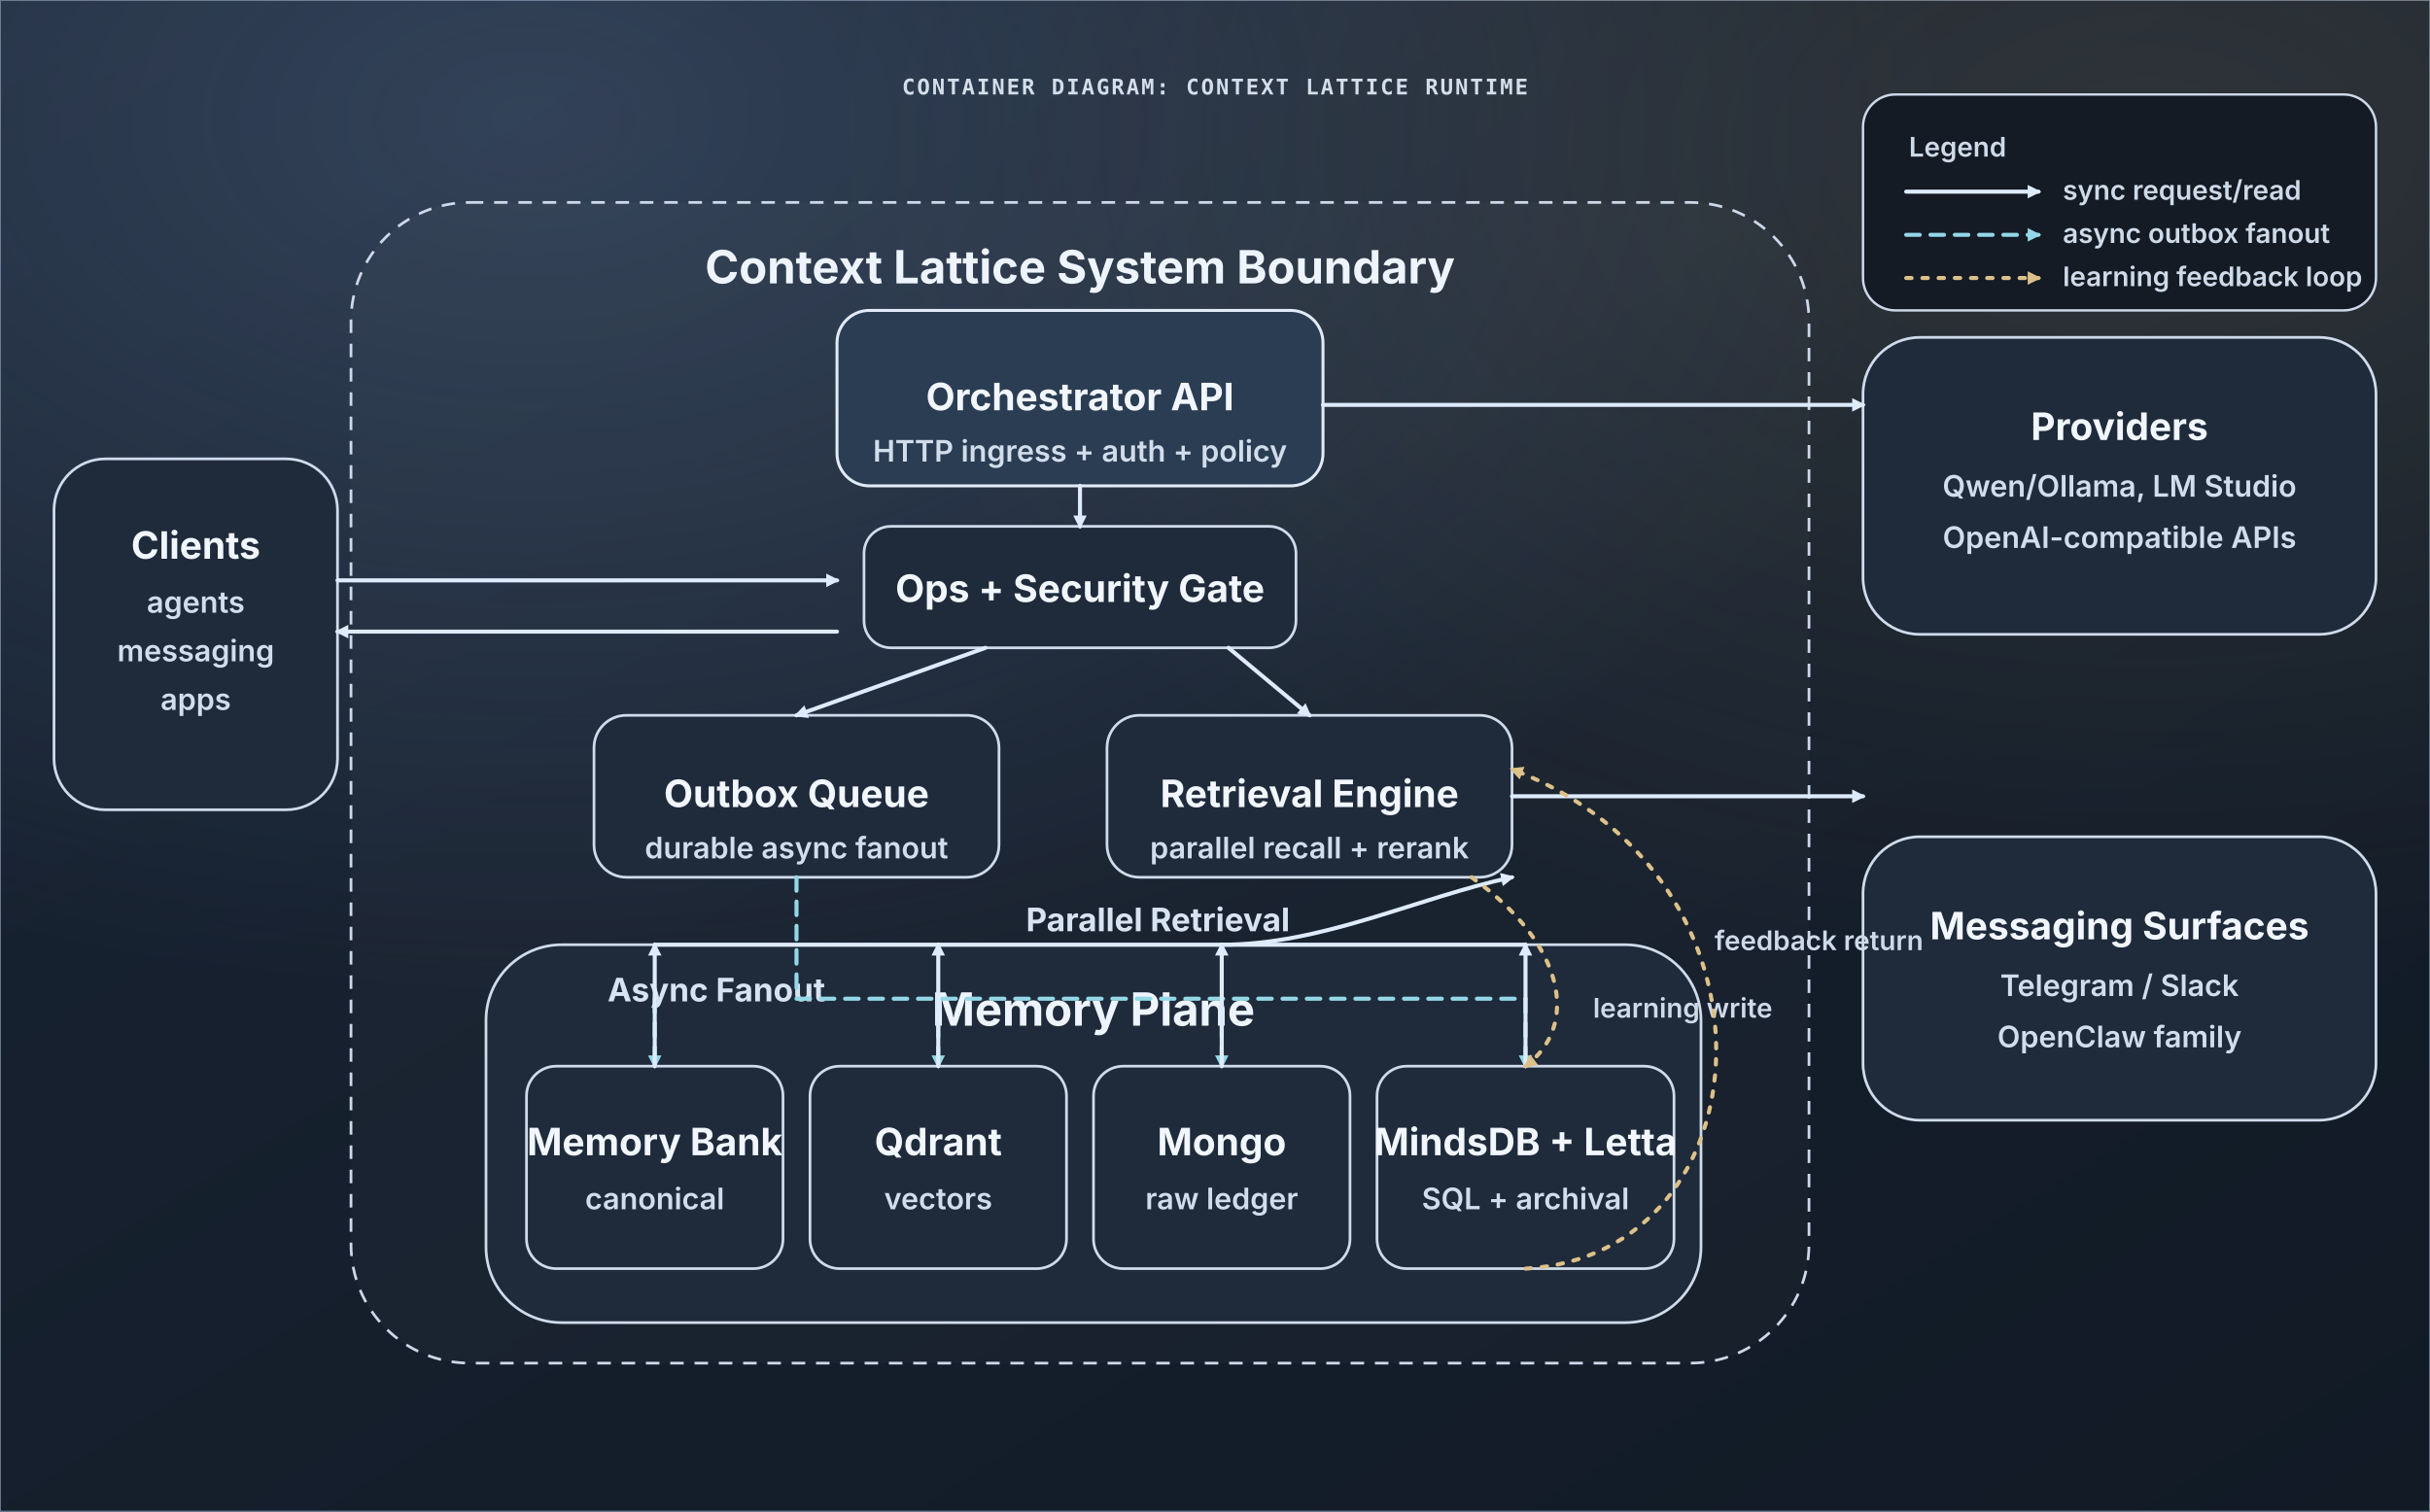
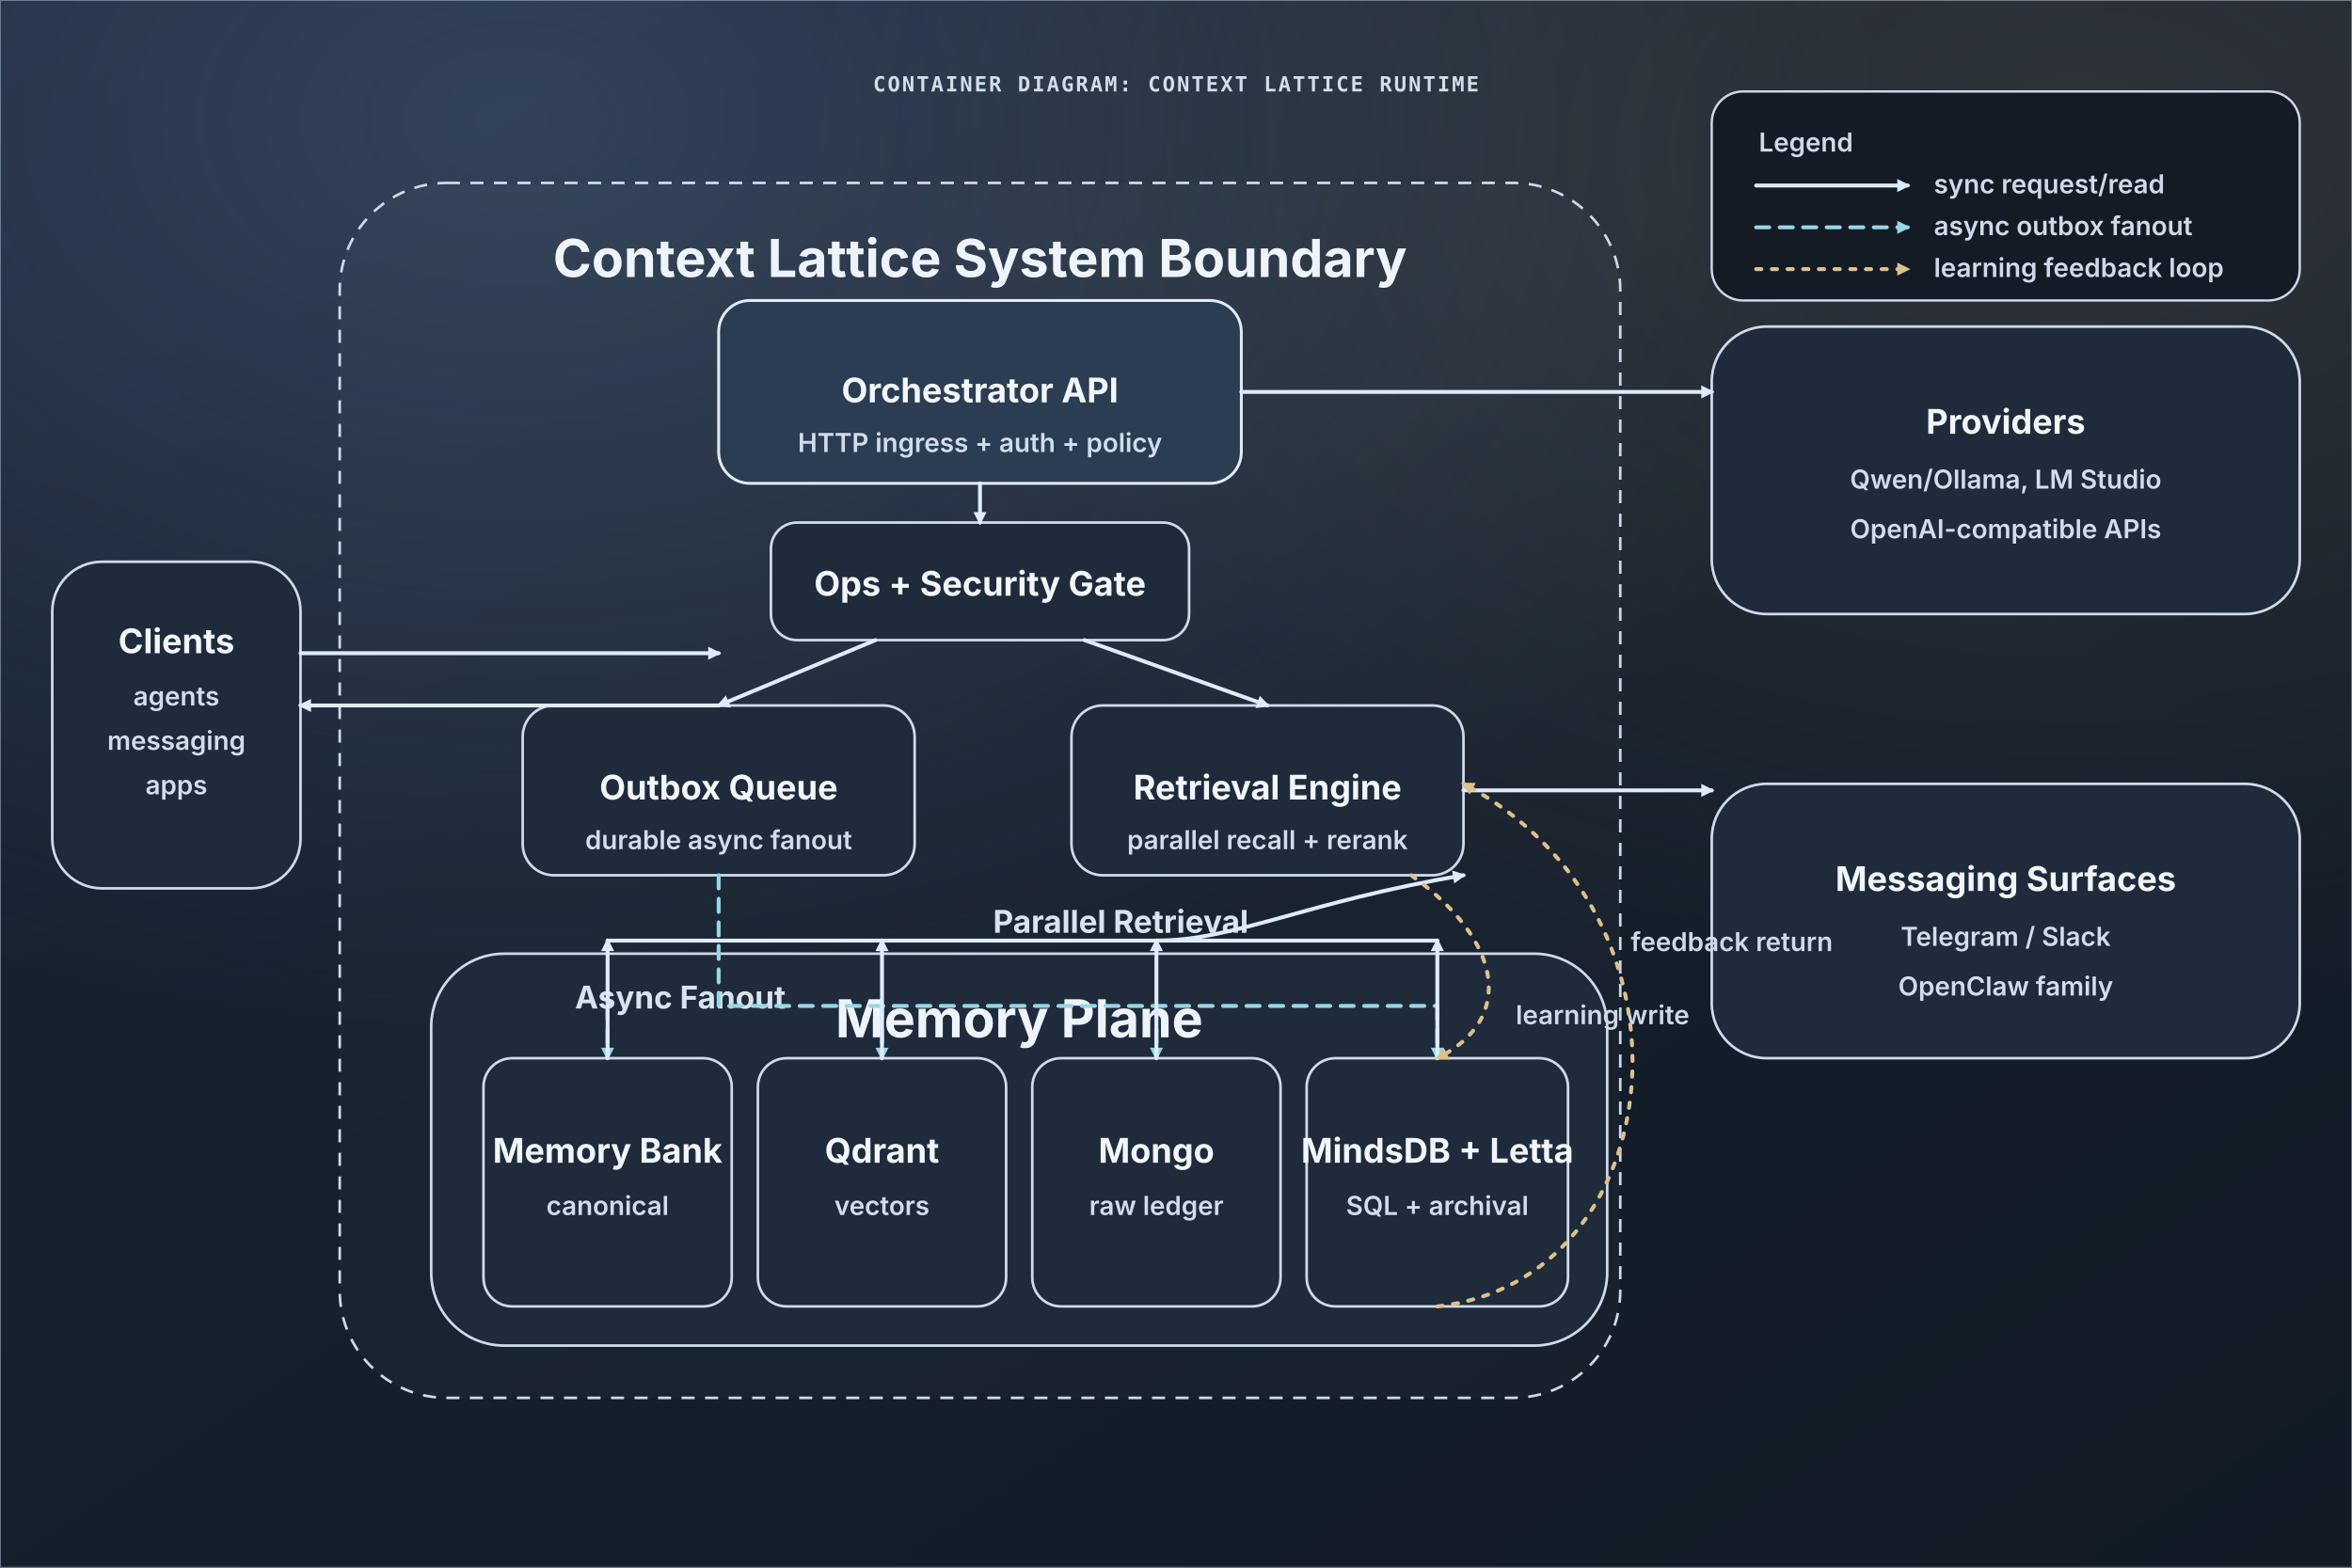
- <svg xmlns="http://www.w3.org/2000/svg" width="1800" height="1120" viewBox="0 0 1800 1120" role="img" aria-label="Container and data-plane diagram showing ingress, write fanout, retrieval synthesis, and learning loop">
+ <svg xmlns="http://www.w3.org/2000/svg" width="1800" height="1200" viewBox="0 0 1800 1200" role="img" aria-label="Container and data-plane diagram showing ingress, durable fanout, retrieval synthesis, and learning loop">
  <defs>
    <linearGradient id="bg" x1="0%" y1="0%" x2="100%" y2="100%">
      <stop offset="0%" stop-color="#192434" />
      <stop offset="100%" stop-color="#111a25" />
    </linearGradient>
    <radialGradient id="glowA" cx="22%" cy="8%" r="58%">
      <stop offset="0%" stop-color="#88a5d2" stop-opacity="0.24" />
      <stop offset="100%" stop-color="#88a5d2" stop-opacity="0" />
    </radialGradient>
    <radialGradient id="glowB" cx="88%" cy="10%" r="54%">
      <stop offset="0%" stop-color="#d2b883" stop-opacity="0.14" />
      <stop offset="100%" stop-color="#d2b883" stop-opacity="0" />
    </radialGradient>
    <marker id="arrowSync" markerWidth="10" markerHeight="10" refX="8" refY="5" orient="auto" markerUnits="userSpaceOnUse">
      <path d="M0 0 L10 5 L0 10 Z" fill="#deebfc" />
    </marker>
    <marker id="arrowAsync" markerWidth="10" markerHeight="10" refX="8" refY="5" orient="auto" markerUnits="userSpaceOnUse">
      <path d="M0 0 L10 5 L0 10 Z" fill="#94d8e8" />
    </marker>
    <marker id="arrowLearn" markerWidth="10" markerHeight="10" refX="8" refY="5" orient="auto" markerUnits="userSpaceOnUse">
      <path d="M0 0 L10 5 L0 10 Z" fill="#dcc18a" />
    </marker>
    <style>
      .frame { fill: url(#bg); stroke: #69788b; stroke-width: 1.4; }
      .boundary { fill: rgba(255,255,255,0.02); stroke: #cdd8e8; stroke-width: 2; stroke-dasharray: 10 8; }
      .node { fill: #1f2b3a; stroke: #cfdbeb; stroke-width: 2; }
      .core { fill: #2b3d53; stroke: #e1eaf7; stroke-width: 2.2; }
      .title { font: 700 16px 'IBM Plex Mono', 'SF Mono', Menlo, monospace; fill: #d4deeb; letter-spacing: 0.09em; }
-       .h2 { font: 700 34px 'IBM Plex Sans', 'Inter', sans-serif; fill: #eef4fd; }
-       .label { font: 700 28px 'IBM Plex Sans', 'Inter', sans-serif; fill: #f1f6ff; }
-       .sub { font: 600 22px 'IBM Plex Sans', 'Inter', sans-serif; fill: #d2ddec; }
+       .h2 { font: 700 40px 'IBM Plex Sans', 'Inter', sans-serif; fill: #eef4fd; }
+       .label { font: 700 26px 'IBM Plex Sans', 'Inter', sans-serif; fill: #f1f6ff; }
+       .sub { font: 600 20px 'IBM Plex Sans', 'Inter', sans-serif; fill: #d2ddec; }
      .lane { font: 700 24px 'IBM Plex Sans', 'Inter', sans-serif; fill: #d8e3f2; }
      .small { font: 600 20px 'IBM Plex Sans', 'Inter', sans-serif; fill: #cfdae9; }
      .sync { stroke: #deebfc; stroke-width: 3; fill: none; stroke-linecap: round; stroke-linejoin: round; }
      .async { stroke: #94d8e8; stroke-width: 3; fill: none; stroke-dasharray: 10 8; stroke-linecap: round; stroke-linejoin: round; }
      .learn { stroke: #dcc18a; stroke-width: 3; fill: none; stroke-dasharray: 4 8; stroke-linecap: round; stroke-linejoin: round; }
      .plate { fill: rgba(17,24,35,0.88); stroke: #cdd8e8; stroke-width: 1.8; }
    </style>
  </defs>
-   <rect x="0" y="0" width="1800" height="1120" class="frame" />
-   <rect x="0" y="0" width="1800" height="1120" fill="url(#glowA)" />
-   <rect x="0" y="0" width="1800" height="1120" fill="url(#glowB)" />
+   <rect x="0" y="0" width="1800" height="1200" class="frame" />
+   <rect x="0" y="0" width="1800" height="1200" fill="url(#glowA)" />
+   <rect x="0" y="0" width="1800" height="1200" fill="url(#glowB)" />
  <text x="900" y="70" text-anchor="middle" class="title">CONTAINER DIAGRAM: CONTEXT LATTICE RUNTIME</text>
-   <rect x="260" y="150" width="1080" height="860" rx="88" class="boundary" />
-   <text x="800" y="210" text-anchor="middle" class="h2">Context Lattice System Boundary</text>
-   <rect x="40" y="340" width="210" height="260" rx="38" class="node" />
-   <text x="145" y="414" text-anchor="middle" class="label">Clients</text>
-   <text x="145" y="454" text-anchor="middle" class="sub">agents</text>
-   <text x="145" y="490" text-anchor="middle" class="sub">messaging</text>
-   <text x="145" y="526" text-anchor="middle" class="sub">apps</text>
-   <rect x="620" y="230" width="360" height="130" rx="24" class="core" />
-   <text x="800" y="304" text-anchor="middle" class="label">Orchestrator API</text>
-   <text x="800" y="342" text-anchor="middle" class="sub">HTTP ingress + auth + policy</text>
-   <rect x="640" y="390" width="320" height="90" rx="20" class="node" />
-   <text x="800" y="446" text-anchor="middle" class="label">Ops + Security Gate</text>
-   <rect x="440" y="530" width="300" height="120" rx="24" class="node" />
-   <text x="590" y="598" text-anchor="middle" class="label">Outbox Queue</text>
-   <text x="590" y="636" text-anchor="middle" class="sub">durable async fanout</text>
-   <rect x="820" y="530" width="300" height="120" rx="24" class="node" />
-   <text x="970" y="598" text-anchor="middle" class="label">Retrieval Engine</text>
-   <text x="970" y="636" text-anchor="middle" class="sub">parallel recall + rerank</text>
-   <rect x="360" y="700" width="900" height="280" rx="56" class="node" />
-   <text x="810" y="760" text-anchor="middle" class="h2">Memory Plane</text>
-   <rect x="390" y="790" width="190" height="150" rx="22" class="node" />
-   <text x="485" y="856" text-anchor="middle" class="label">Memory Bank</text>
-   <text x="485" y="896" text-anchor="middle" class="sub">canonical</text>
-   <rect x="600" y="790" width="190" height="150" rx="22" class="node" />
-   <text x="695" y="856" text-anchor="middle" class="label">Qdrant</text>
-   <text x="695" y="896" text-anchor="middle" class="sub">vectors</text>
-   <rect x="810" y="790" width="190" height="150" rx="22" class="node" />
-   <text x="905" y="856" text-anchor="middle" class="label">Mongo</text>
-   <text x="905" y="896" text-anchor="middle" class="sub">raw ledger</text>
-   <rect x="1020" y="790" width="220" height="150" rx="22" class="node" />
-   <text x="1130" y="856" text-anchor="middle" class="label">MindsDB + Letta</text>
-   <text x="1130" y="896" text-anchor="middle" class="sub">SQL + archival</text>
-   <rect x="1380" y="250" width="380" height="220" rx="42" class="node" />
-   <text x="1570" y="326" text-anchor="middle" class="label">Providers</text>
-   <text x="1570" y="368" text-anchor="middle" class="sub">Qwen/Ollama, LM Studio</text>
-   <text x="1570" y="406" text-anchor="middle" class="sub">OpenAI-compatible APIs</text>
-   <rect x="1380" y="620" width="380" height="210" rx="42" class="node" />
-   <text x="1570" y="696" text-anchor="middle" class="label">Messaging Surfaces</text>
-   <text x="1570" y="738" text-anchor="middle" class="sub">Telegram / Slack</text>
-   <text x="1570" y="776" text-anchor="middle" class="sub">OpenClaw family</text>
-   <rect x="1380" y="70" width="380" height="160" rx="24" class="plate" />
-   <text x="1414" y="116" class="small">Legend</text>
-   <path class="sync" d="M1412 142 H1510" marker-end="url(#arrowSync)" />
-   <text x="1528" y="148" class="small">sync request/read</text>
-   <path class="async" d="M1412 174 H1510" marker-end="url(#arrowAsync)" />
-   <text x="1528" y="180" class="small">async outbox fanout</text>
-   <path class="learn" d="M1412 206 H1510" marker-end="url(#arrowLearn)" />
-   <text x="1528" y="212" class="small">learning feedback loop</text>
-   <path class="sync" d="M250 430 H620" marker-end="url(#arrowSync)" />
-   <path class="sync" d="M620 468 H250" marker-end="url(#arrowSync)" />
-   <path class="sync" d="M800 360 V390" marker-end="url(#arrowSync)" />
-   <path class="sync" d="M730 480 L590 530" marker-end="url(#arrowSync)" />
-   <path class="sync" d="M910 480 L970 530" marker-end="url(#arrowSync)" />
-   <path class="sync" d="M980 300 H1380" marker-end="url(#arrowSync)" />
-   <path class="sync" d="M1120 590 H1380" marker-end="url(#arrowSync)" />
-   <text x="450" y="742" class="lane">Async Fanout</text>
-   <path class="async" d="M590 650 V740 H1130" />
-   <path class="async" d="M485 740 V790" marker-end="url(#arrowAsync)" />
-   <path class="async" d="M695 740 V790" marker-end="url(#arrowAsync)" />
-   <path class="async" d="M905 740 V790" marker-end="url(#arrowAsync)" />
-   <path class="async" d="M1130 740 V790" marker-end="url(#arrowAsync)" />
-   <text x="760" y="690" class="lane">Parallel Retrieval</text>
-   <path class="sync" d="M485 790 V700" marker-end="url(#arrowSync)" />
-   <path class="sync" d="M695 790 V700" marker-end="url(#arrowSync)" />
-   <path class="sync" d="M905 790 V700" marker-end="url(#arrowSync)" />
-   <path class="sync" d="M1130 790 V700" marker-end="url(#arrowSync)" />
-   <path class="sync" d="M485 700 H1130" />
-   <path class="sync" d="M905 700 C980 700,1050 665,1120 650" marker-end="url(#arrowSync)" />
-   <text x="1180" y="754" class="small" fill="#dcc18a">learning write</text>
-   <path class="learn" d="M1090 650 C1160 700,1170 760,1130 790" marker-end="url(#arrowLearn)" />
-   <text x="1270" y="704" class="small" fill="#dcc18a">feedback return</text>
-   <path class="learn" d="M1130 940 C1310 930,1330 650,1120 570" marker-end="url(#arrowLearn)" />
+   <rect x="260" y="140" width="980" height="930" rx="82" class="boundary" />
+   <text x="750" y="212" text-anchor="middle" class="h2">Context Lattice System Boundary</text>
+   <rect x="40" y="430" width="190" height="250" rx="38" class="node" />
+   <text x="135" y="500" text-anchor="middle" class="label">Clients</text>
+   <text x="135" y="540" text-anchor="middle" class="sub">agents</text>
+   <text x="135" y="574" text-anchor="middle" class="sub">messaging</text>
+   <text x="135" y="608" text-anchor="middle" class="sub">apps</text>
+   <rect x="550" y="230" width="400" height="140" rx="24" class="core" />
+   <text x="750" y="308" text-anchor="middle" class="label">Orchestrator API</text>
+   <text x="750" y="346" text-anchor="middle" class="sub">HTTP ingress + auth + policy</text>
+   <rect x="590" y="400" width="320" height="90" rx="20" class="node" />
+   <text x="750" y="456" text-anchor="middle" class="label">Ops + Security Gate</text>
+   <rect x="400" y="540" width="300" height="130" rx="24" class="node" />
+   <text x="550" y="612" text-anchor="middle" class="label">Outbox Queue</text>
+   <text x="550" y="650" text-anchor="middle" class="sub">durable async fanout</text>
+   <rect x="820" y="540" width="300" height="130" rx="24" class="node" />
+   <text x="970" y="612" text-anchor="middle" class="label">Retrieval Engine</text>
+   <text x="970" y="650" text-anchor="middle" class="sub">parallel recall + rerank</text>
+   <rect x="330" y="730" width="900" height="300" rx="56" class="node" />
+   <text x="780" y="794" text-anchor="middle" class="h2">Memory Plane</text>
+   <rect x="370" y="810" width="190" height="190" rx="22" class="node" />
+   <text x="465" y="890" text-anchor="middle" class="label">Memory Bank</text>
+   <text x="465" y="930" text-anchor="middle" class="sub">canonical</text>
+   <rect x="580" y="810" width="190" height="190" rx="22" class="node" />
+   <text x="675" y="890" text-anchor="middle" class="label">Qdrant</text>
+   <text x="675" y="930" text-anchor="middle" class="sub">vectors</text>
+   <rect x="790" y="810" width="190" height="190" rx="22" class="node" />
+   <text x="885" y="890" text-anchor="middle" class="label">Mongo</text>
+   <text x="885" y="930" text-anchor="middle" class="sub">raw ledger</text>
+   <rect x="1000" y="810" width="200" height="190" rx="22" class="node" />
+   <text x="1100" y="890" text-anchor="middle" class="label">MindsDB + Letta</text>
+   <text x="1100" y="930" text-anchor="middle" class="sub">SQL + archival</text>
+   <rect x="1310" y="250" width="450" height="220" rx="42" class="node" />
+   <text x="1535" y="332" text-anchor="middle" class="label">Providers</text>
+   <text x="1535" y="374" text-anchor="middle" class="sub">Qwen/Ollama, LM Studio</text>
+   <text x="1535" y="412" text-anchor="middle" class="sub">OpenAI-compatible APIs</text>
+   <rect x="1310" y="600" width="450" height="210" rx="42" class="node" />
+   <text x="1535" y="682" text-anchor="middle" class="label">Messaging Surfaces</text>
+   <text x="1535" y="724" text-anchor="middle" class="sub">Telegram / Slack</text>
+   <text x="1535" y="762" text-anchor="middle" class="sub">OpenClaw family</text>
+   <rect x="1310" y="70" width="450" height="160" rx="24" class="plate" />
+   <text x="1346" y="116" class="small">Legend</text>
+   <path class="sync" d="M1344 142 H1460" marker-end="url(#arrowSync)" />
+   <text x="1480" y="148" class="small">sync request/read</text>
+   <path class="async" d="M1344 174 H1460" marker-end="url(#arrowAsync)" />
+   <text x="1480" y="180" class="small">async outbox fanout</text>
+   <path class="learn" d="M1344 206 H1460" marker-end="url(#arrowLearn)" />
+   <text x="1480" y="212" class="small">learning feedback loop</text>
+   <path class="sync" d="M230 500 H550" marker-end="url(#arrowSync)" />
+   <path class="sync" d="M550 540 H230" marker-end="url(#arrowSync)" />
+   <path class="sync" d="M750 370 V400" marker-end="url(#arrowSync)" />
+   <path class="sync" d="M670 490 L550 540" marker-end="url(#arrowSync)" />
+   <path class="sync" d="M830 490 L970 540" marker-end="url(#arrowSync)" />
+   <path class="sync" d="M950 300 H1310" marker-end="url(#arrowSync)" />
+   <path class="sync" d="M1120 605 H1310" marker-end="url(#arrowSync)" />
+   <text x="440" y="772" class="lane">Async Fanout</text>
+   <path class="async" d="M550 670 V770 H1100" />
+   <path class="async" d="M465 770 V810" marker-end="url(#arrowAsync)" />
+   <path class="async" d="M675 770 V810" marker-end="url(#arrowAsync)" />
+   <path class="async" d="M885 770 V810" marker-end="url(#arrowAsync)" />
+   <path class="async" d="M1100 770 V810" marker-end="url(#arrowAsync)" />
+   <text x="760" y="714" class="lane">Parallel Retrieval</text>
+   <path class="sync" d="M465 810 V720" marker-end="url(#arrowSync)" />
+   <path class="sync" d="M675 810 V720" marker-end="url(#arrowSync)" />
+   <path class="sync" d="M885 810 V720" marker-end="url(#arrowSync)" />
+   <path class="sync" d="M1100 810 V720" marker-end="url(#arrowSync)" />
+   <path class="sync" d="M465 720 H1100" />
+   <path class="sync" d="M885 720 C945 720,1000 690,1120 670" marker-end="url(#arrowSync)" />
+   <text x="1160" y="784" class="small" fill="#dcc18a">learning write</text>
+   <path class="learn" d="M1080 670 C1150 720,1160 780,1100 810" marker-end="url(#arrowLearn)" />
+   <text x="1248" y="728" class="small" fill="#dcc18a">feedback return</text>
+   <path class="learn" d="M1100 1000 C1280 980,1310 700,1120 600" marker-end="url(#arrowLearn)" />
</svg>
